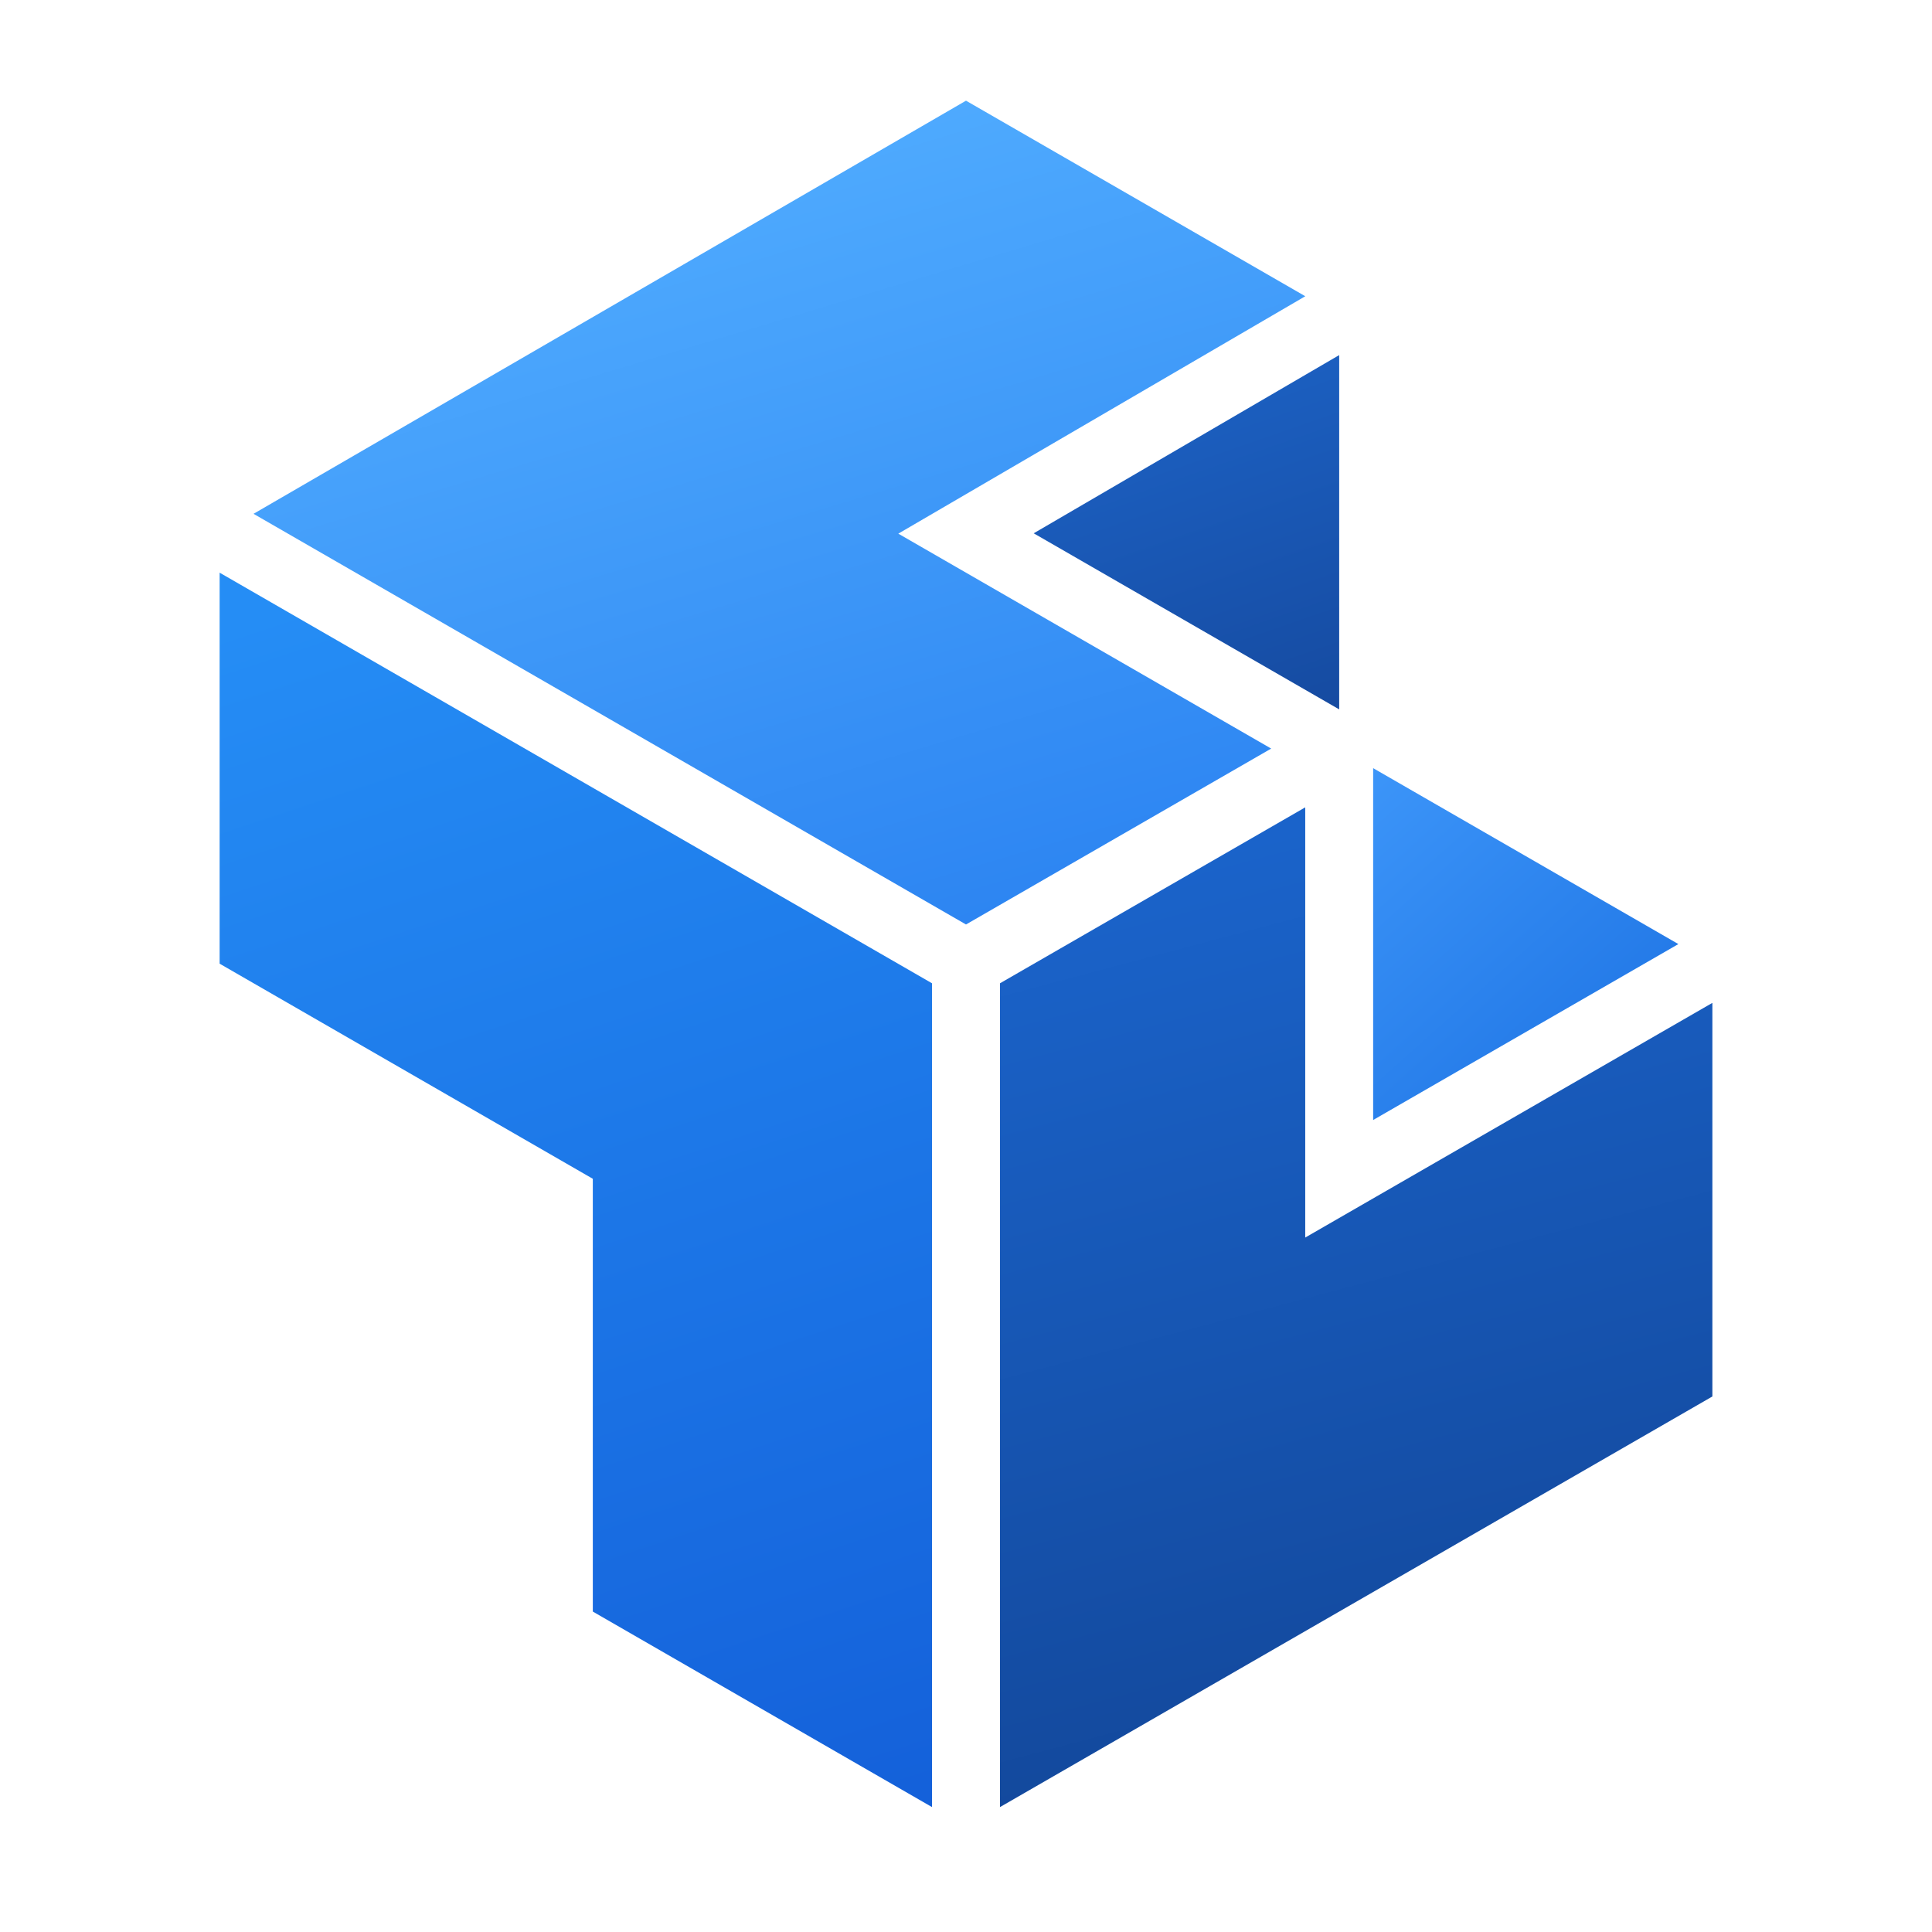
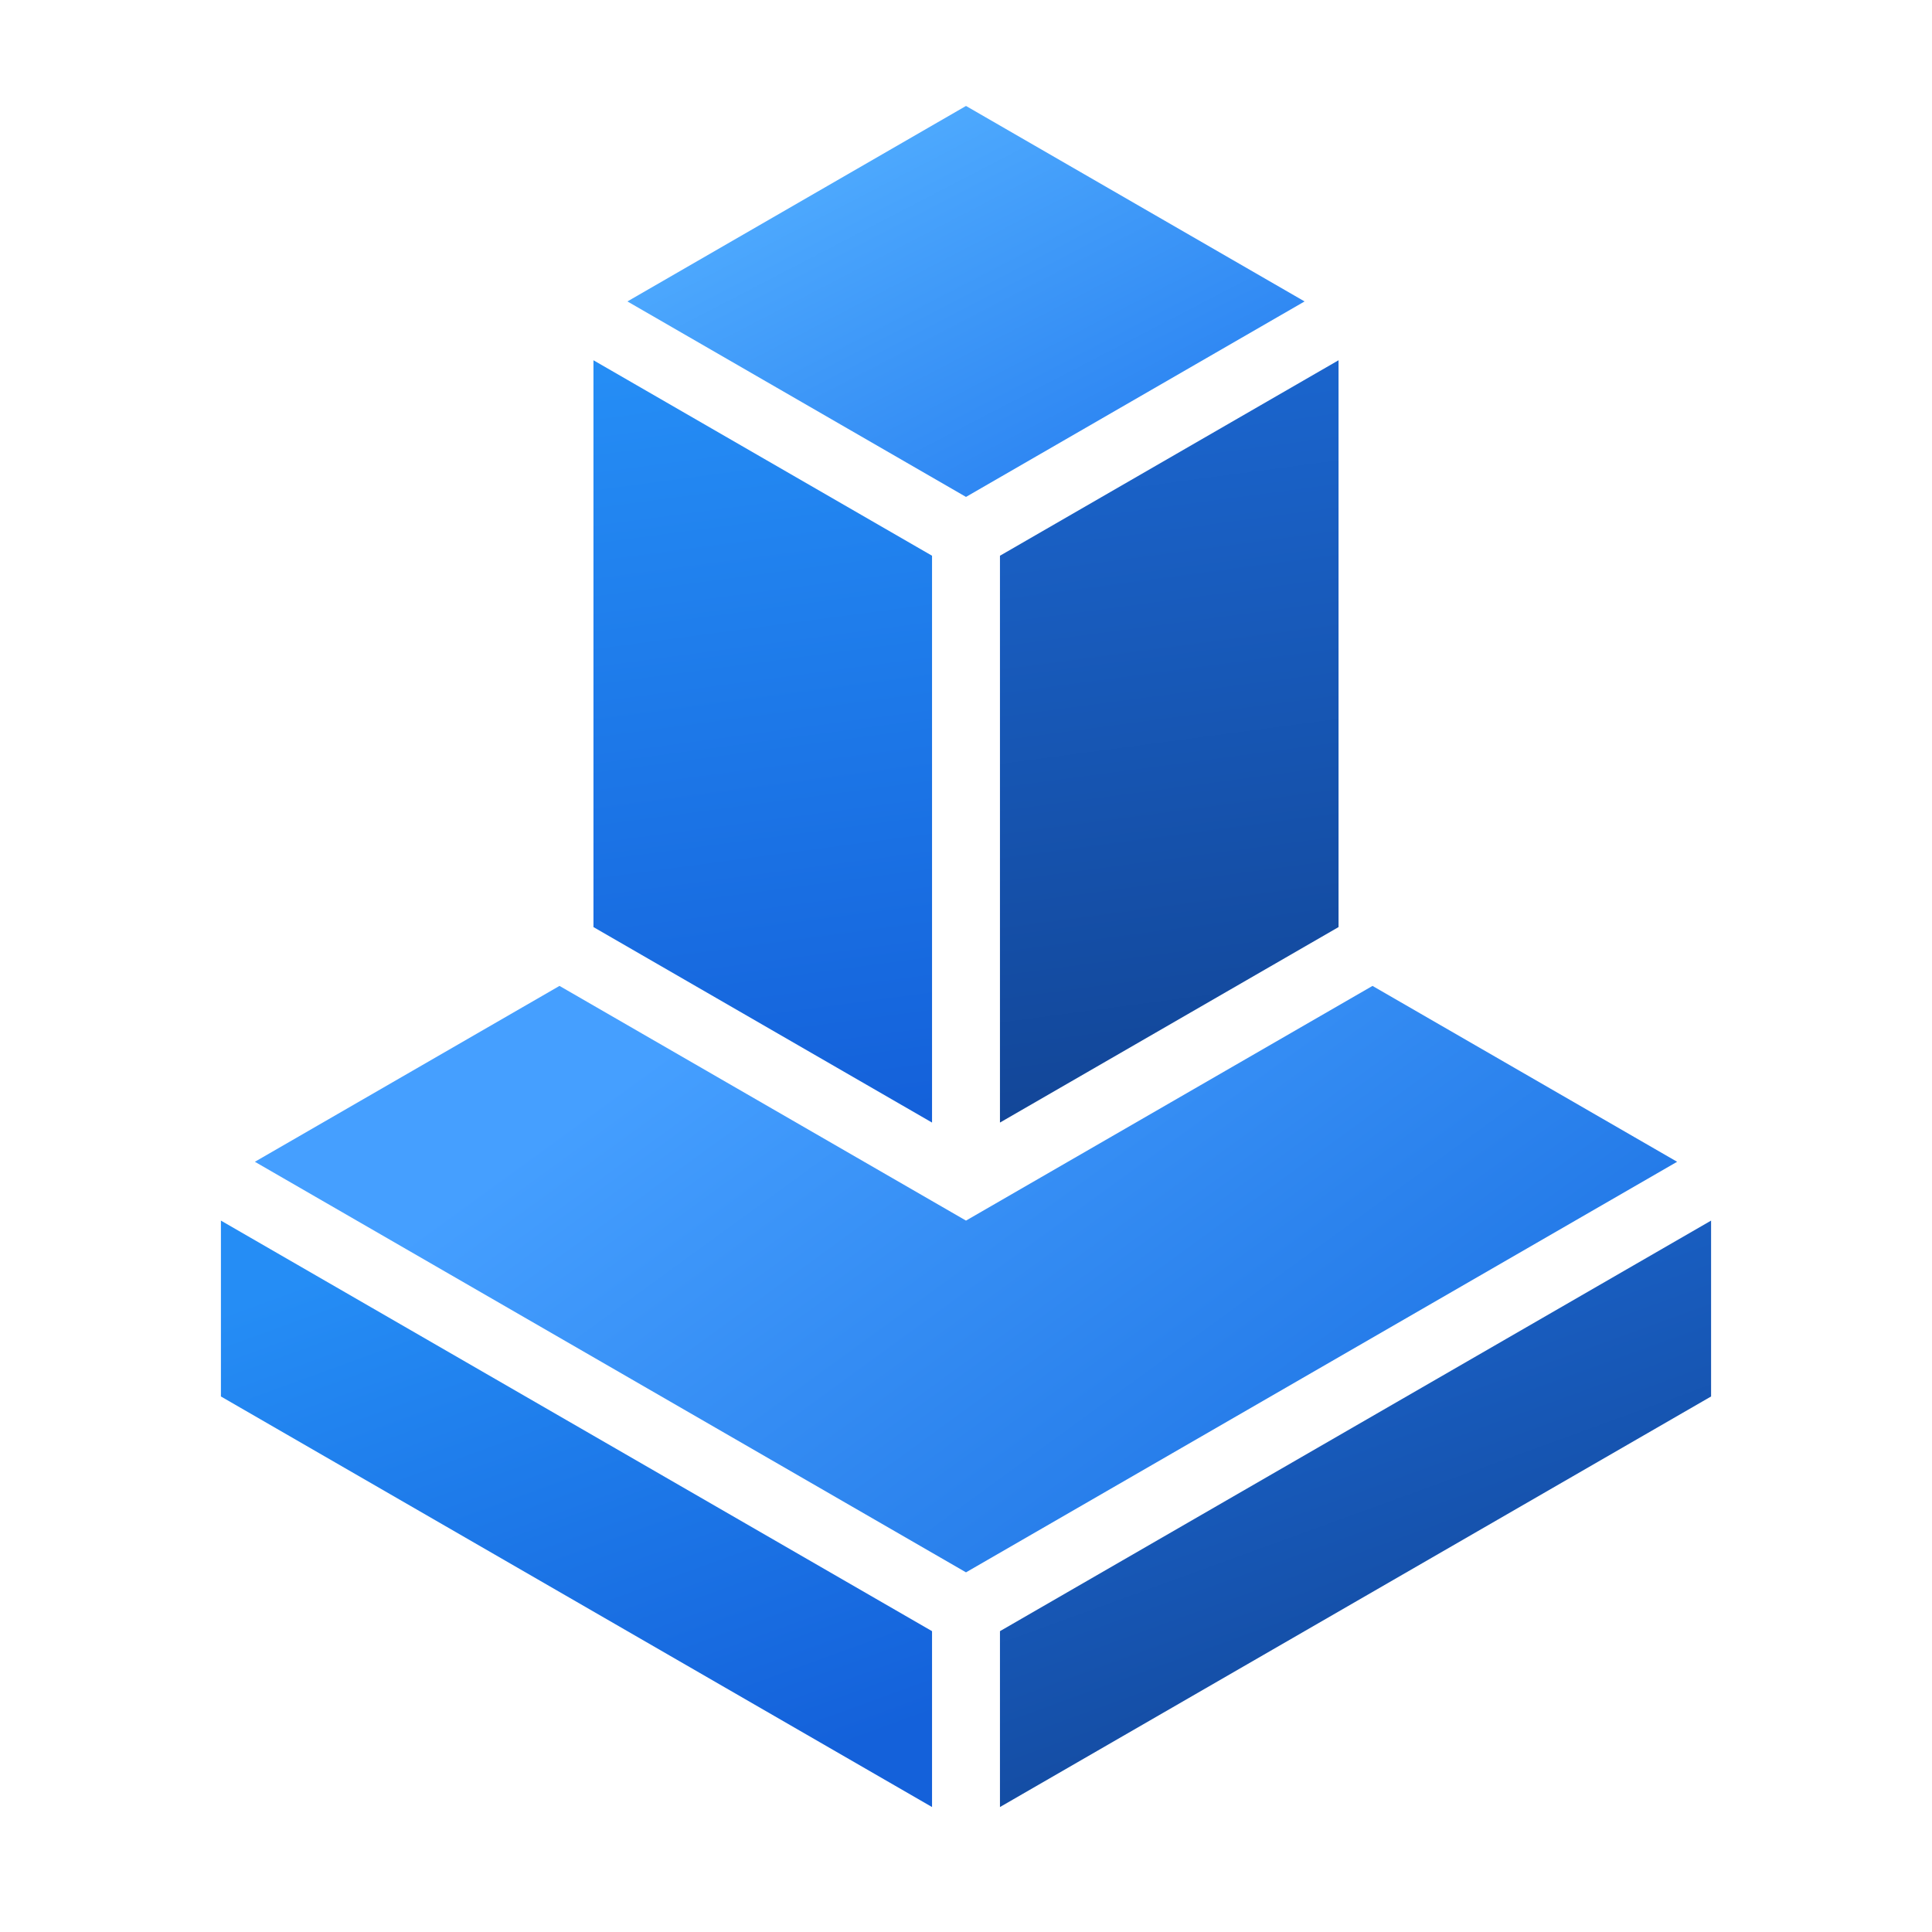
<svg xmlns="http://www.w3.org/2000/svg" width="1024" height="1024" viewBox="0 0 1024 1024">
  <defs>
-     <linearGradient id="linear-gradient-1" x1="619.14" y1="179.734" x2="694.687" y2="396.761" gradientUnits="userSpaceOnUse">
-       <stop offset="0" stop-color="#1d63c6" />
-       <stop offset="1" stop-color="#15499e" />
-     </linearGradient>
-     <linearGradient id="linear-gradient-2" x1="619.14" y1="413.244" x2="790.839" y2="605.547" gradientUnits="userSpaceOnUse">
+     <linearGradient id="g1" x1="398.928" y1="522.551" x2="625.072" y2="833.374" gradientUnits="userSpaceOnUse">
      <stop offset="0" stop-color="#459fff" />
      <stop offset="1" stop-color="#2379e7" />
    </linearGradient>
-     <linearGradient id="linear-gradient-3" x1="632.876" y1="399.508" x2="783.971" y2="968.175" gradientUnits="userSpaceOnUse">
+     <linearGradient id="g2" x1="661.918" y1="646.944" x2="774.99" y2="957.767" gradientUnits="userSpaceOnUse">
      <stop offset="0" stop-color="#1b66cf" />
      <stop offset="1" stop-color="#124596" />
    </linearGradient>
-     <linearGradient id="linear-gradient-4" x1="207.063" y1="303.357" x2="426.837" y2="968.175" gradientUnits="userSpaceOnUse">
+     <linearGradient id="g3" x1="249.01" y1="646.944" x2="362.082" y2="957.767" gradientUnits="userSpaceOnUse">
      <stop offset="0" stop-color="#258df5" />
      <stop offset="1" stop-color="#1461da" />
    </linearGradient>
-     <linearGradient id="linear-gradient-5" x1="385.63" y1="53.364" x2="522.989" y2="510.769" gradientUnits="userSpaceOnUse">
+     <linearGradient id="g4" x1="592.809" y1="190.944" x2="646.645" y2="594.982" gradientUnits="userSpaceOnUse">
+       <stop offset="0" stop-color="#1b66cf" />
+       <stop offset="1" stop-color="#124596" />
+     </linearGradient>
+     <linearGradient id="g5" x1="377.355" y1="190.944" x2="431.191" y2="594.982" gradientUnits="userSpaceOnUse">
+       <stop offset="0" stop-color="#258df5" />
+       <stop offset="1" stop-color="#1461da" />
+     </linearGradient>
+     <linearGradient id="g6" x1="458.164" y1="56.159" x2="565.836" y2="263.374" gradientUnits="userSpaceOnUse">
      <stop offset="0" stop-color="#51adff" />
      <stop offset="1" stop-color="#2b83f1" />
    </linearGradient>
  </defs>
  <g id="Layer_1" data-name="Layer 1">
-     <path id="Inner___upper_step___36_pt_cutout" data-name="Inner • upper step • 36 pt cutout" d="M547.883 282.66 L709.797 188.211 L709.797 375.985 Z" fill="url(#linear-gradient-1)" />
-     <path id="Top___lower_step___36_pt_cutout" data-name="Top • lower step • 36 pt cutout" d="M727.797 593.626 L727.797 407.136 L889.571 500.381 Z" fill="url(#linear-gradient-2)" />
-     <path id="Right___milled_recess___36_pt_cutout" data-name="Right • milled recess • 36 pt cutout" d="M530 521.17 L691.797 427.912 L691.797 655.928 L907.594 531.545 L907.594 740.159 L530 957.8 Z" fill="url(#linear-gradient-3)" />
-     <path id="Left___stepped_face___36_pt_cutout" data-name="Left • stepped face • 36 pt cutout" d="M116.406 510.769 L116.406 303.529 L494 521.17 L494 957.8 L314.203 854.167 L314.203 624.777 Z" fill="url(#linear-gradient-4)" />
-     <path id="Top___extruded_profile___36_pt_cutout" data-name="Top • extruded profile • 36 pt cutout" d="M134.374 272.334 L512 53.364 L691.828 157.015 L476.117 282.846 L673.752 396.761 L512 489.993 Z" fill="url(#linear-gradient-5)" />
+     <path data-name="Top of the slab, around the block" d="M296.546 522.551 L135.092 615.767 L512 833.374 L888.908 615.767 L727.454 522.551 L512 646.944 Z" fill="url(#g1)" />
+     <path data-name="Right side of the slab" d="M906.908 740.159 L530 957.767 L530 864.551 L906.908 646.944 Z" fill="url(#g2)" />
+     <path data-name="Left side of the slab" d="M117.092 740.159 L494 957.767 L494 864.551 L117.092 646.944 Z" fill="url(#g3)" />
+     <path data-name="Right side of the pulled block" d="M709.454 491.374 L530 594.982 L530 294.551 L709.454 190.944 Z" fill="url(#g4)" />
+     <path data-name="Left side of the pulled block" d="M314.546 491.374 L494 594.982 L494 294.551 L314.546 190.944 Z" fill="url(#g5)" />
+     <path data-name="Top of the pulled block" d="M512 56.159 L691.454 159.767 L512 263.374 L332.546 159.767 Z" fill="url(#g6)" />
  </g>
</svg>
